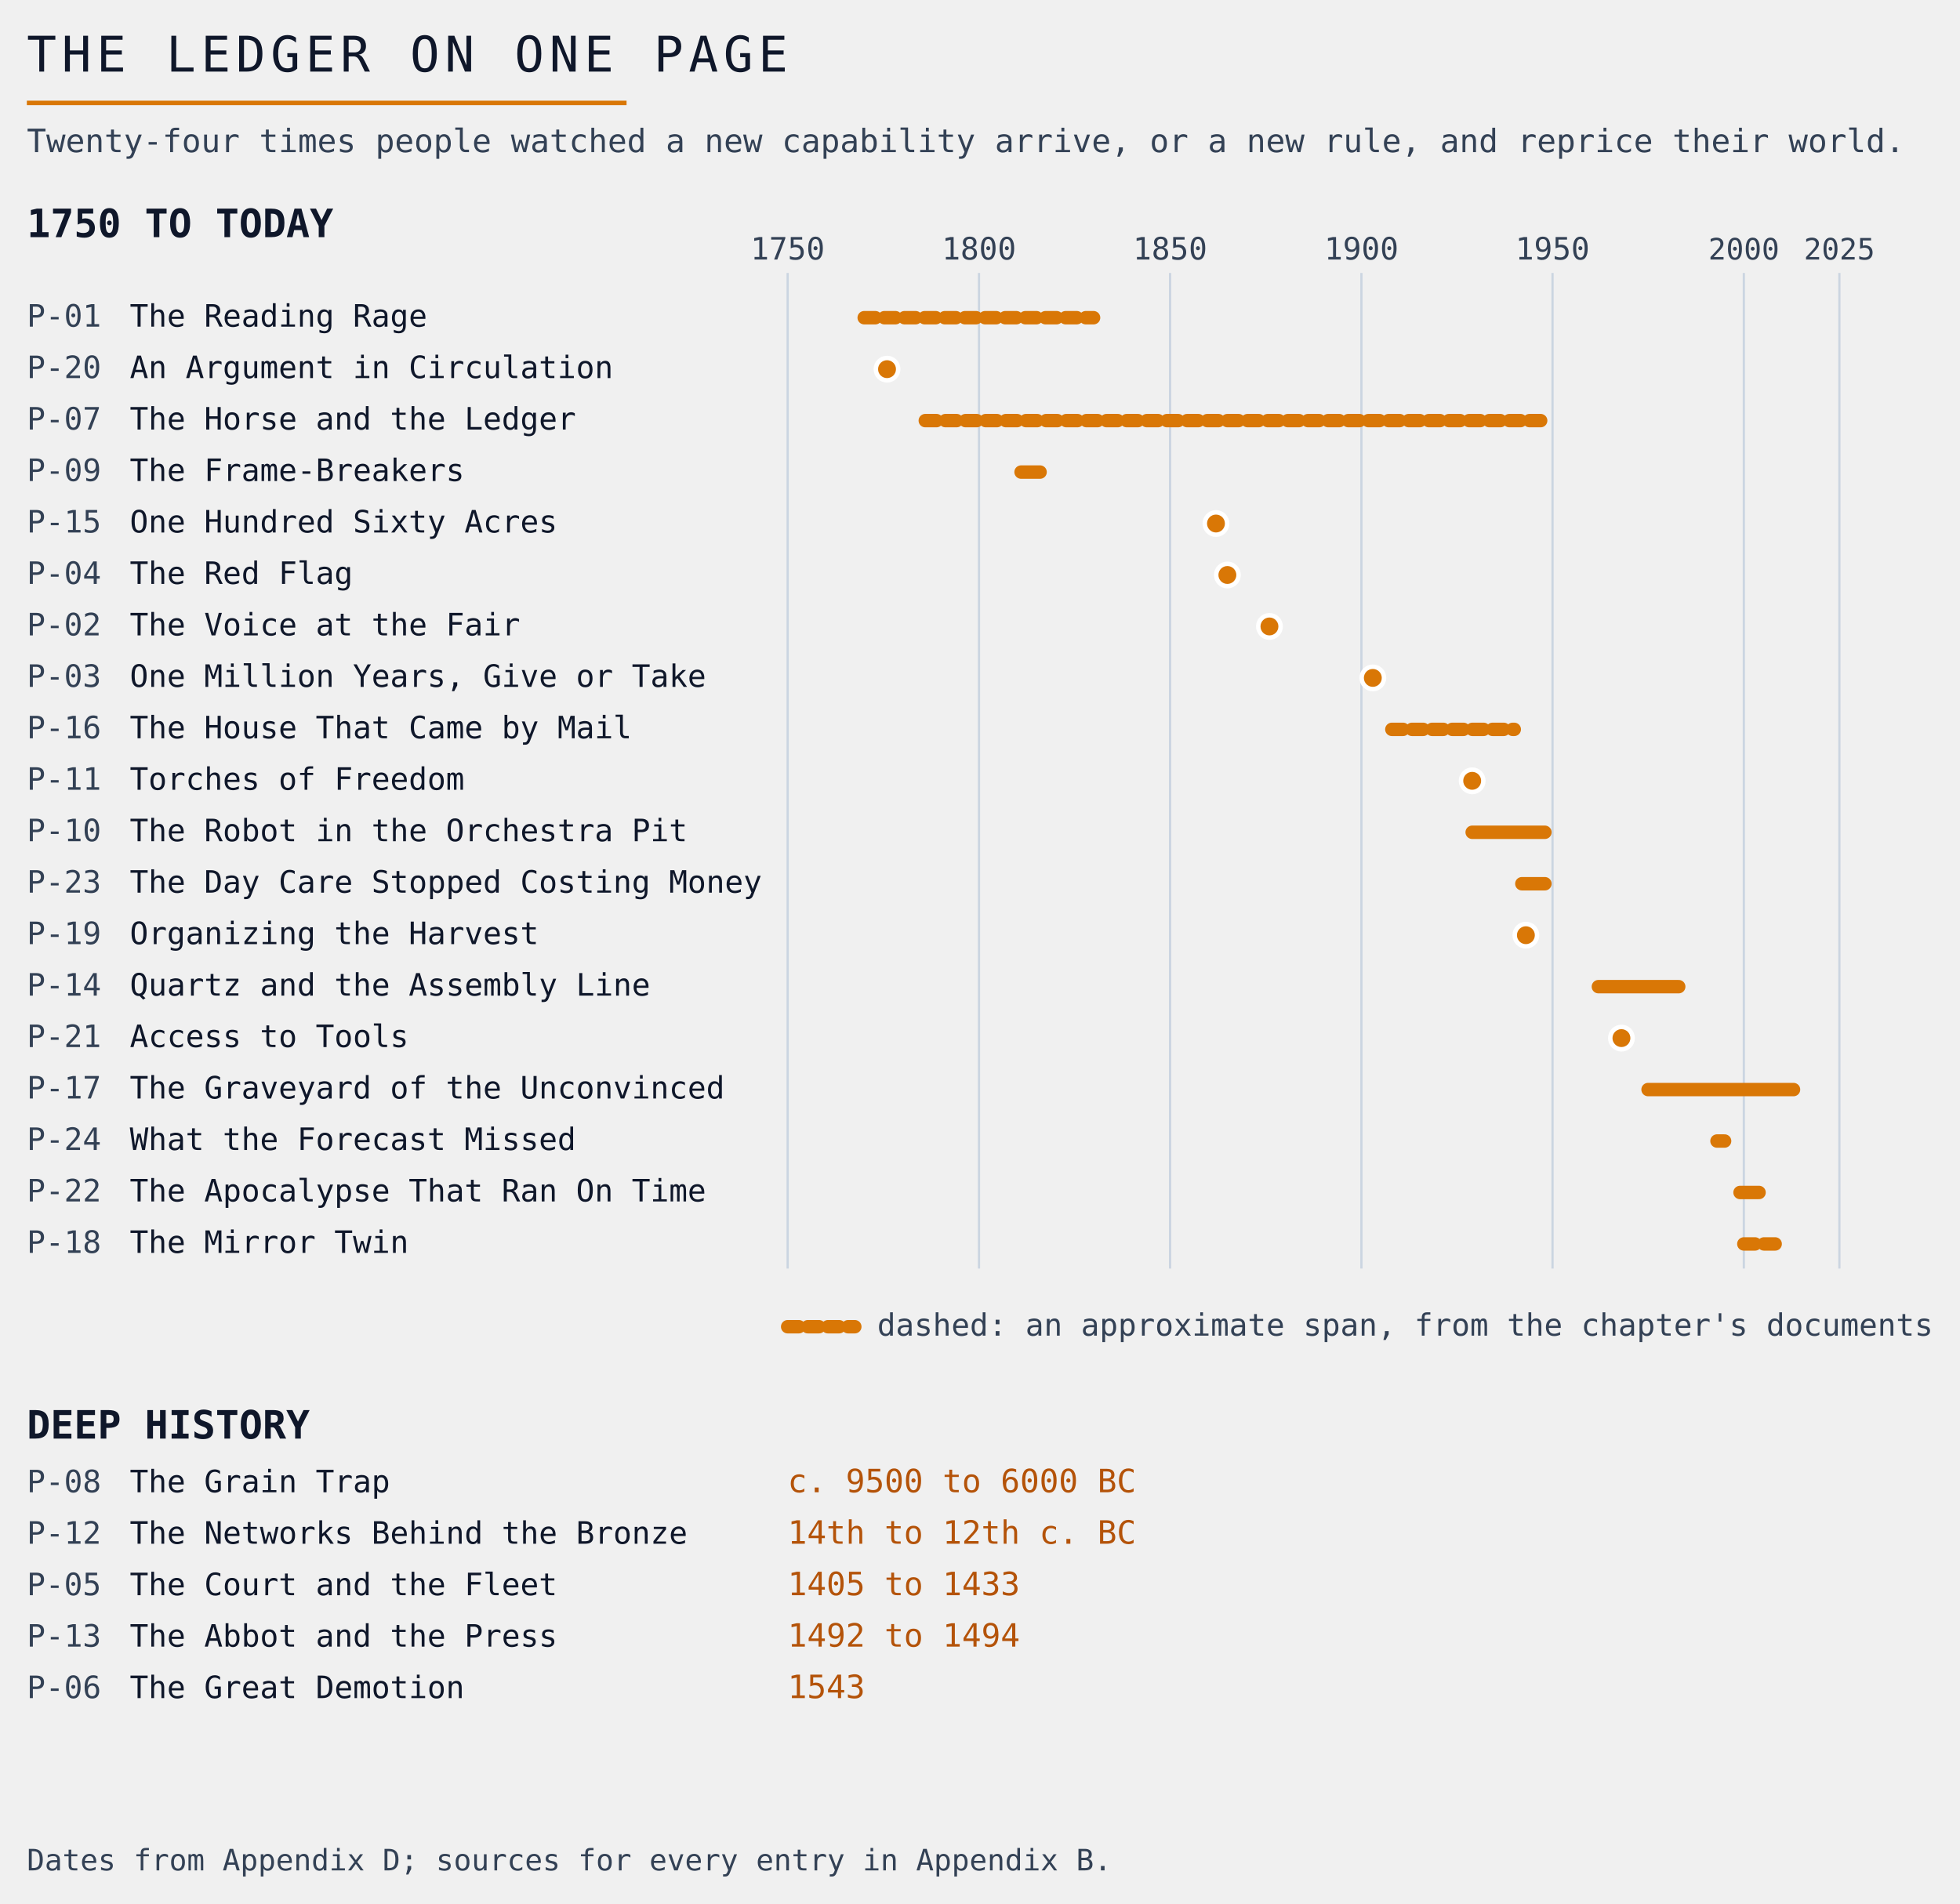
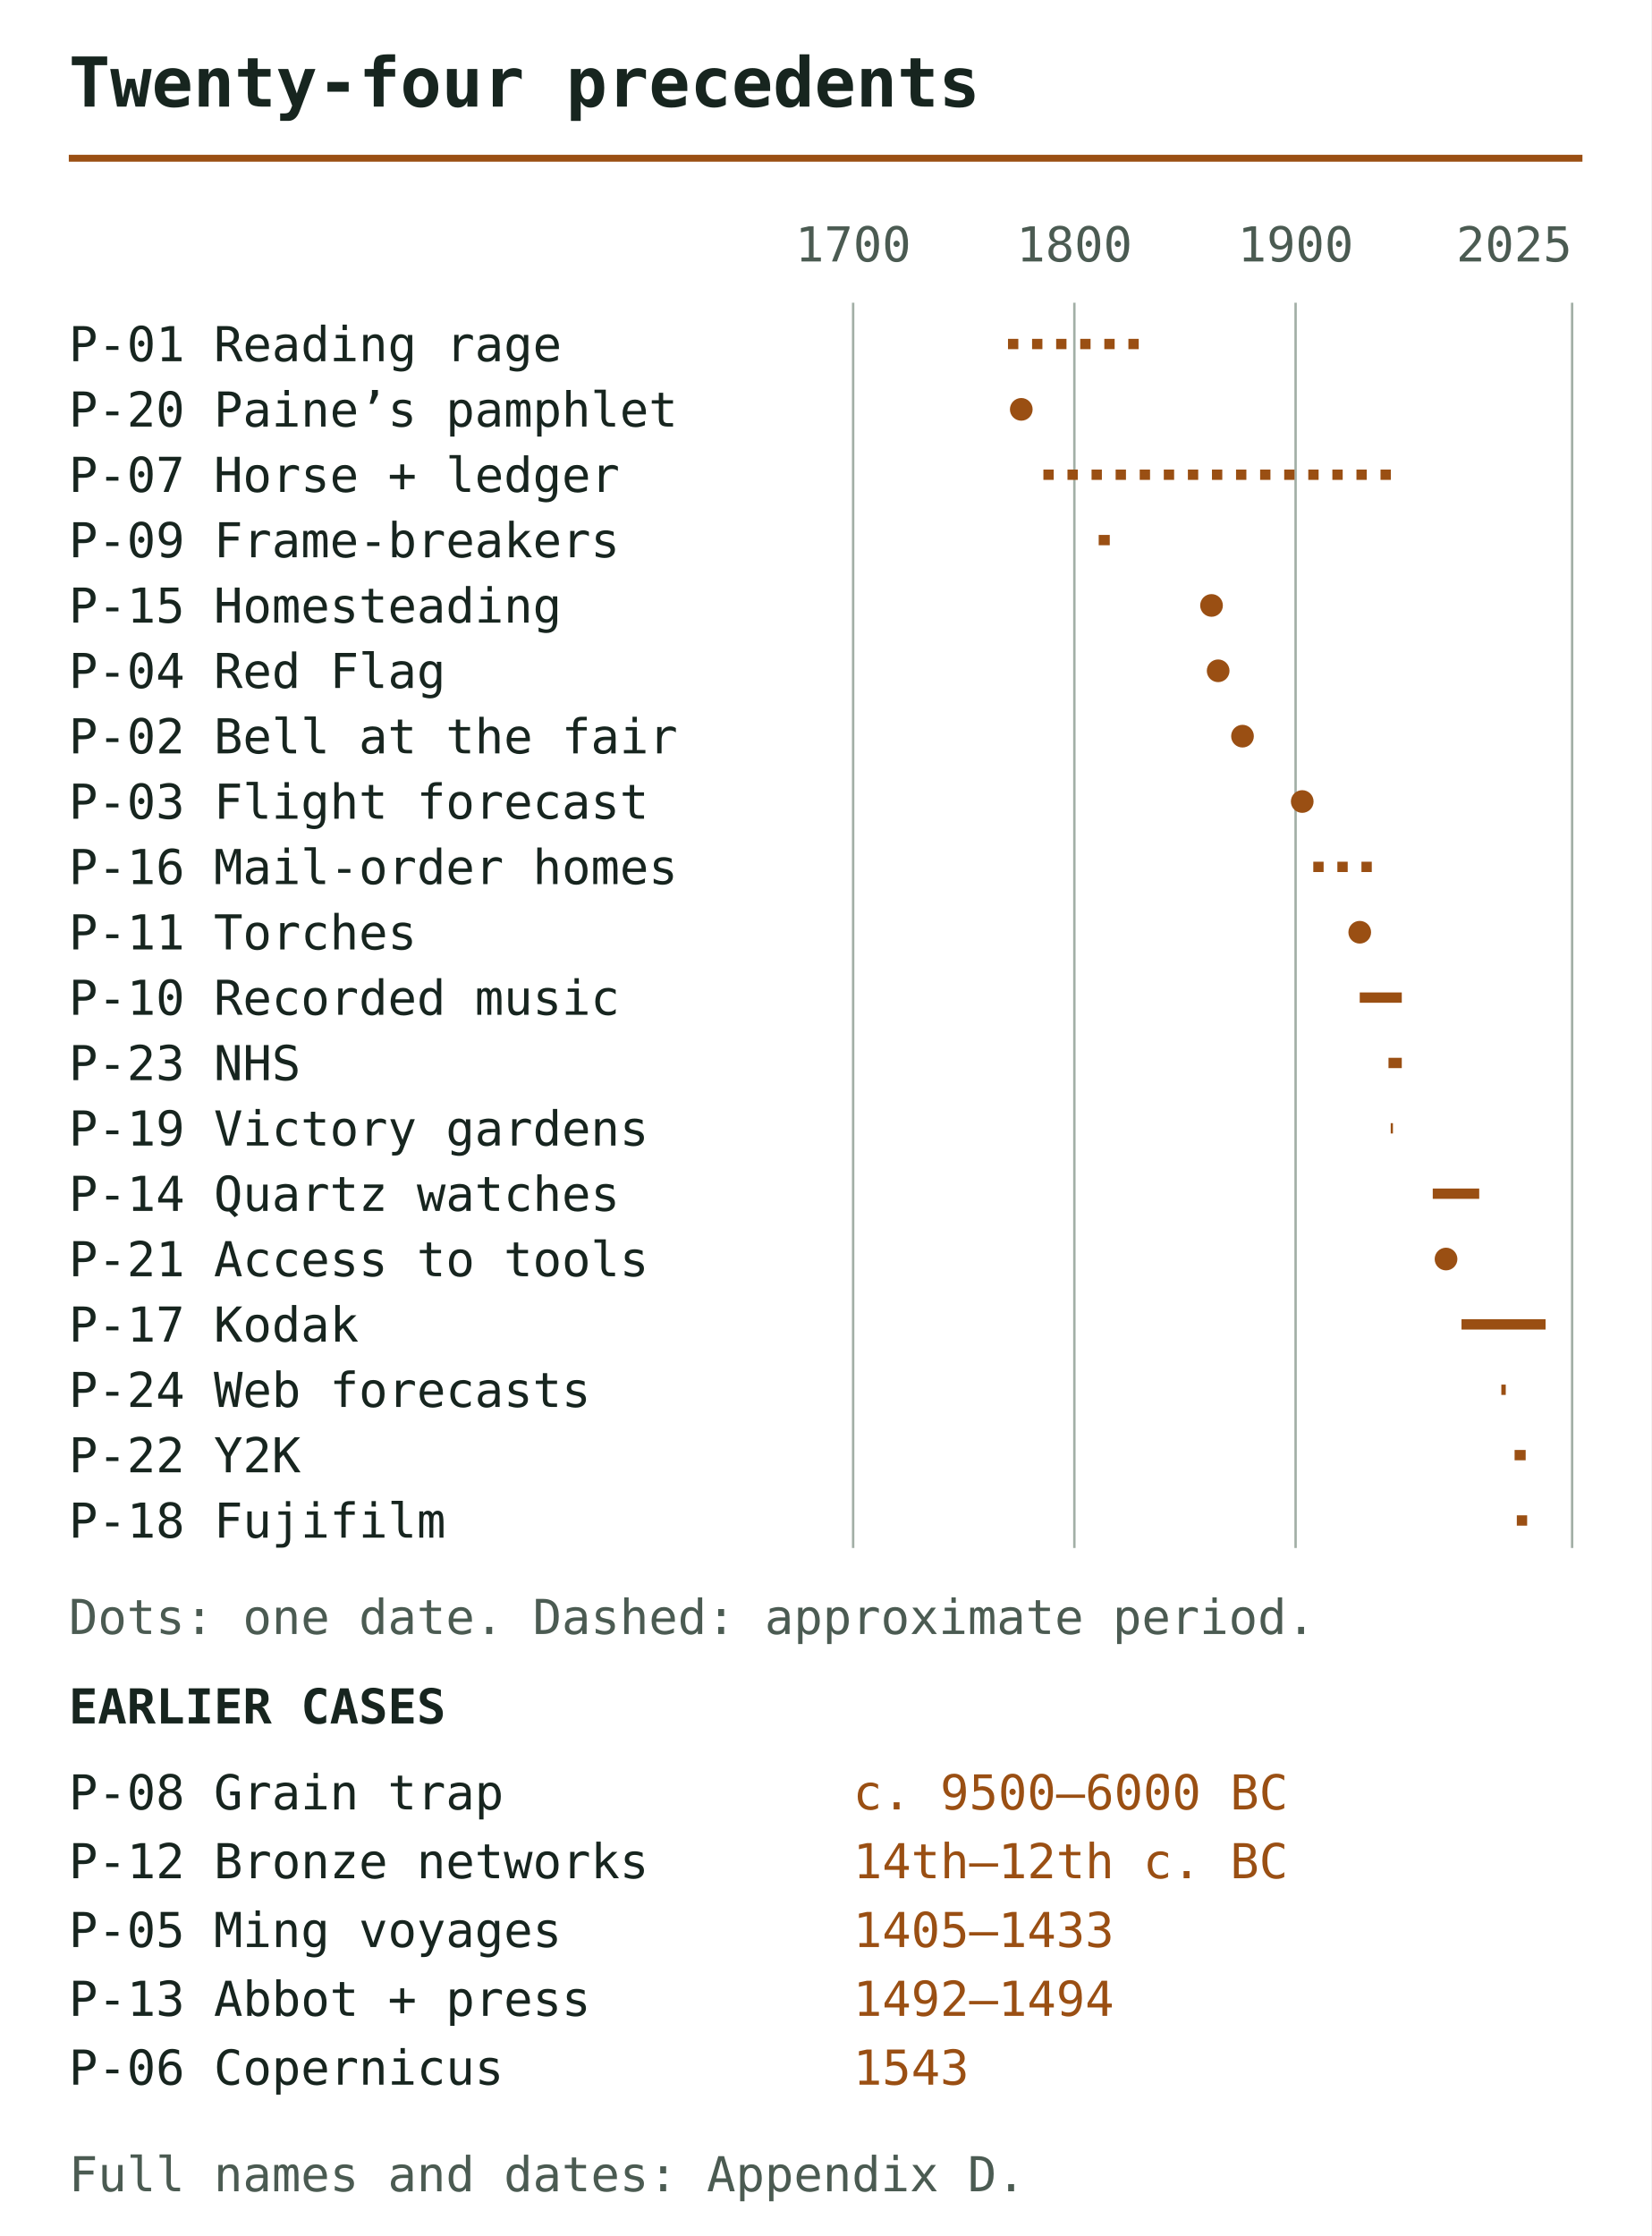
- <svg xmlns="http://www.w3.org/2000/svg" viewBox="28 14 875.9 851" font-family="'JetBrains Mono','SFMono-Regular',Menlo,Consolas,monospace" role="img" aria-label="The Ledger On One Page">
-   <text x="40" y="46" font-size="22" letter-spacing="2.32" fill="#0f172a">THE LEDGER ON ONE PAGE</text>
-   <line x1="40" y1="60" x2="308" y2="60" stroke="#d97706" stroke-width="2" />
-   <text x="40" y="82" font-size="14.37" fill="#334155">Twenty-four times people watched a new capability arrive, or a new rule, and reprice their world.</text>
-   <text x="40" y="120" font-size="17.5" font-weight="600" fill="#0f172a">1750 TO TODAY</text>
-   <line x1="380.0" y1="136" x2="380.0" y2="581" stroke="#cbd5e1" stroke-width="1" />
-   <text x="380.0" y="130" font-size="13.8" fill="#334155" text-anchor="middle">1750</text>
-   <line x1="465.5" y1="136" x2="465.5" y2="581" stroke="#cbd5e1" stroke-width="1" />
-   <text x="465.5" y="130" font-size="13.8" fill="#334155" text-anchor="middle">1800</text>
-   <line x1="550.9" y1="136" x2="550.9" y2="581" stroke="#cbd5e1" stroke-width="1" />
-   <text x="550.9" y="130" font-size="13.8" fill="#334155" text-anchor="middle">1850</text>
-   <line x1="636.4" y1="136" x2="636.4" y2="581" stroke="#cbd5e1" stroke-width="1" />
-   <text x="636.4" y="130" font-size="13.8" fill="#334155" text-anchor="middle">1900</text>
-   <line x1="721.8" y1="136" x2="721.8" y2="581" stroke="#cbd5e1" stroke-width="1" />
-   <text x="721.8" y="130" font-size="13.8" fill="#334155" text-anchor="middle">1950</text>
-   <line x1="807.3" y1="136" x2="807.3" y2="581" stroke="#cbd5e1" stroke-width="1" />
-   <text x="807.3" y="130" font-size="13.2" fill="#334155" text-anchor="middle">2000</text>
-   <line x1="850.0" y1="136" x2="850.0" y2="581" stroke="#cbd5e1" stroke-width="1" />
-   <text x="850.0" y="130" font-size="13.2" fill="#334155" text-anchor="middle">2025</text>
-   <text x="40" y="160" font-size="13.8" fill="#334155">P-01</text>
-   <text x="86" y="160" font-size="13.8" fill="#0f172a">The Reading Rage</text>
-   <line x1="414.2" y1="156" x2="516.7" y2="156" stroke="#d97706" stroke-width="6" stroke-linecap="round" stroke-dasharray="5 4" />
-   <text x="40" y="183" font-size="13.8" fill="#334155">P-20</text>
-   <text x="86" y="183" font-size="13.8" fill="#0f172a">An Argument in Circulation</text>
-   <circle cx="424.4" cy="179" r="5" fill="#d97706" stroke="#ffffff" stroke-width="2" />
-   <text x="40" y="206" font-size="13.8" fill="#334155">P-07</text>
-   <text x="86" y="206" font-size="13.8" fill="#0f172a">The Horse and the Ledger</text>
-   <line x1="441.5" y1="202" x2="720.1" y2="202" stroke="#d97706" stroke-width="6" stroke-linecap="round" stroke-dasharray="5 4" />
-   <text x="40" y="229" font-size="13.8" fill="#334155">P-09</text>
-   <text x="86" y="229" font-size="13.8" fill="#0f172a">The Frame-Breakers</text>
-   <line x1="484.3" y1="225" x2="492.8" y2="225" stroke="#d97706" stroke-width="6" stroke-linecap="round" />
-   <text x="40" y="252" font-size="13.8" fill="#334155">P-15</text>
-   <text x="86" y="252" font-size="13.8" fill="#0f172a">One Hundred Sixty Acres</text>
-   <circle cx="571.4" cy="248" r="5" fill="#d97706" stroke="#ffffff" stroke-width="2" />
-   <text x="40" y="275" font-size="13.8" fill="#334155">P-04</text>
-   <text x="86" y="275" font-size="13.8" fill="#0f172a">The Red Flag</text>
-   <circle cx="576.5" cy="271" r="5" fill="#d97706" stroke="#ffffff" stroke-width="2" />
-   <text x="40" y="298" font-size="13.8" fill="#334155">P-02</text>
-   <text x="86" y="298" font-size="13.8" fill="#0f172a">The Voice at the Fair</text>
-   <circle cx="595.3" cy="294" r="5" fill="#d97706" stroke="#ffffff" stroke-width="2" />
-   <text x="40" y="321" font-size="13.8" fill="#334155">P-03</text>
-   <text x="86" y="321" font-size="13.8" fill="#0f172a">One Million Years, Give or Take</text>
-   <circle cx="641.5" cy="317" r="5" fill="#d97706" stroke="#ffffff" stroke-width="2" />
-   <text x="40" y="344" font-size="13.8" fill="#334155">P-16</text>
-   <text x="86" y="344" font-size="13.8" fill="#0f172a">The House That Came by Mail</text>
-   <line x1="650.0" y1="340" x2="704.7" y2="340" stroke="#d97706" stroke-width="6" stroke-linecap="round" stroke-dasharray="5 4" />
-   <text x="40" y="367" font-size="13.8" fill="#334155">P-11</text>
-   <text x="86" y="367" font-size="13.8" fill="#0f172a">Torches of Freedom</text>
-   <circle cx="685.9" cy="363" r="5" fill="#d97706" stroke="#ffffff" stroke-width="2" />
-   <text x="40" y="390" font-size="13.8" fill="#334155">P-10</text>
-   <text x="86" y="390" font-size="13.8" fill="#0f172a">The Robot in the Orchestra Pit</text>
-   <line x1="685.9" y1="386" x2="718.4" y2="386" stroke="#d97706" stroke-width="6" stroke-linecap="round" />
-   <text x="40" y="413" font-size="13.8" fill="#334155">P-23</text>
-   <text x="86" y="413" font-size="13.8" fill="#0f172a">The Day Care Stopped Costing Money</text>
-   <line x1="708.1" y1="409" x2="718.4" y2="409" stroke="#d97706" stroke-width="6" stroke-linecap="round" />
-   <text x="40" y="436" font-size="13.8" fill="#334155">P-19</text>
-   <text x="86" y="436" font-size="13.8" fill="#0f172a">Organizing the Harvest</text>
-   <circle cx="709.9" cy="432" r="5" fill="#d97706" stroke="#ffffff" stroke-width="2" />
-   <text x="40" y="459" font-size="13.8" fill="#334155">P-14</text>
-   <text x="86" y="459" font-size="13.8" fill="#0f172a">Quartz and the Assembly Line</text>
-   <line x1="742.3" y1="455" x2="778.2" y2="455" stroke="#d97706" stroke-width="6" stroke-linecap="round" />
-   <text x="40" y="482" font-size="13.8" fill="#334155">P-21</text>
-   <text x="86" y="482" font-size="13.8" fill="#0f172a">Access to Tools</text>
-   <circle cx="752.6" cy="478" r="5" fill="#d97706" stroke="#ffffff" stroke-width="2" />
-   <text x="40" y="505" font-size="13.8" fill="#334155">P-17</text>
-   <text x="86" y="505" font-size="13.8" fill="#0f172a">The Graveyard of the Unconvinced</text>
-   <line x1="764.5" y1="501" x2="829.5" y2="501" stroke="#d97706" stroke-width="6" stroke-linecap="round" />
-   <text x="40" y="528" font-size="13.8" fill="#334155">P-24</text>
-   <text x="86" y="528" font-size="13.8" fill="#0f172a">What the Forecast Missed</text>
-   <line x1="795.3" y1="524" x2="798.7" y2="524" stroke="#d97706" stroke-width="6" stroke-linecap="round" />
-   <text x="40" y="551" font-size="13.8" fill="#334155">P-22</text>
-   <text x="86" y="551" font-size="13.8" fill="#0f172a">The Apocalypse That Ran On Time</text>
-   <line x1="805.6" y1="547" x2="814.1" y2="547" stroke="#d97706" stroke-width="6" stroke-linecap="round" />
-   <text x="40" y="574" font-size="13.8" fill="#334155">P-18</text>
-   <text x="86" y="574" font-size="13.8" fill="#0f172a">The Mirror Twin</text>
-   <line x1="807.3" y1="570" x2="822.7" y2="570" stroke="#d97706" stroke-width="6" stroke-linecap="round" stroke-dasharray="5 4" />
-   <line x1="380" y1="607" x2="410" y2="607" stroke="#d97706" stroke-width="6" stroke-linecap="round" stroke-dasharray="5 4" />
-   <text x="420" y="611" font-size="13.75" fill="#334155">dashed: an approximate span, from the chapter's documents</text>
-   <text x="40" y="657" font-size="17.5" font-weight="600" fill="#0f172a">DEEP HISTORY</text>
-   <text x="40" y="681" font-size="13.8" fill="#334155">P-08</text>
-   <text x="86" y="681" font-size="13.8" fill="#0f172a">The Grain Trap</text>
-   <text x="380" y="681" font-size="14.37" fill="#b45309">c. 9500 to 6000 BC</text>
-   <text x="40" y="704" font-size="13.8" fill="#334155">P-12</text>
-   <text x="86" y="704" font-size="13.8" fill="#0f172a">The Networks Behind the Bronze</text>
-   <text x="380" y="704" font-size="14.37" fill="#b45309">14th to 12th c. BC</text>
-   <text x="40" y="727" font-size="13.8" fill="#334155">P-05</text>
-   <text x="86" y="727" font-size="13.8" fill="#0f172a">The Court and the Fleet</text>
-   <text x="380" y="727" font-size="14.37" fill="#b45309">1405 to 1433</text>
-   <text x="40" y="750" font-size="13.8" fill="#334155">P-13</text>
-   <text x="86" y="750" font-size="13.8" fill="#0f172a">The Abbot and the Press</text>
-   <text x="380" y="750" font-size="14.37" fill="#b45309">1492 to 1494</text>
-   <text x="40" y="773" font-size="13.8" fill="#334155">P-06</text>
-   <text x="86" y="773" font-size="13.8" fill="#0f172a">The Great Demotion</text>
-   <text x="380" y="773" font-size="14.37" fill="#b45309">1543</text>
-   <text x="40" y="850" font-size="13.2" fill="#334155">Dates from Appendix D; sources for every entry in Appendix B.</text>
+ <svg xmlns="http://www.w3.org/2000/svg" viewBox="0 0 480 650" role="img" aria-labelledby="title desc" font-family="JetBrains Mono, monospace">
+   <rect width="480" height="650" fill="#ffffff" />
+   <text x="20" y="31" font-size="20" fill="#17251f" text-anchor="start" font-weight="600">Twenty-four precedents</text>
+   <path d="M20 46L460 46" fill="none" stroke="#9a4f13" stroke-width="2" />
+   <path d="M248.0 88L248.0 450" fill="none" stroke="#a2afa6" stroke-width="0.7" />
+   <text x="248.0" y="76" font-size="14" fill="#4b5b52" text-anchor="middle" font-weight="400">1700</text>
+   <path d="M312.308 88L312.308 450" fill="none" stroke="#a2afa6" stroke-width="0.7" />
+   <text x="312.308" y="76" font-size="14" fill="#4b5b52" text-anchor="middle" font-weight="400">1800</text>
+   <path d="M376.615 88L376.615 450" fill="none" stroke="#a2afa6" stroke-width="0.7" />
+   <text x="376.615" y="76" font-size="14" fill="#4b5b52" text-anchor="middle" font-weight="400">1900</text>
+   <path d="M457.0 88L457.0 450" fill="none" stroke="#a2afa6" stroke-width="0.7" />
+   <text x="457.0" y="76" font-size="14" fill="#4b5b52" text-anchor="end" font-weight="400">2025</text>
+   <text x="20" y="105" font-size="14" fill="#17251f" text-anchor="start" font-weight="400">P-01 Reading rage</text>
+   <path d="M293.015 100L331.6 100" fill="none" stroke="#9a4f13" stroke-width="3" stroke-dasharray="3 4" />
+   <text x="20" y="124" font-size="14" fill="#17251f" text-anchor="start" font-weight="400">P-20 Paine’s pamphlet</text>
+   <circle cx="296.874" cy="119" r="2.8" fill="#9a4f13" stroke="#9a4f13" stroke-width="1" />
+   <text x="20" y="143" font-size="14" fill="#17251f" text-anchor="start" font-weight="400">P-07 Horse + ledger</text>
+   <path d="M303.305 138L408.126 138" fill="none" stroke="#9a4f13" stroke-width="3" stroke-dasharray="3 4" />
+   <text x="20" y="162" font-size="14" fill="#17251f" text-anchor="start" font-weight="400">P-09 Frame-breakers</text>
+   <path d="M319.382 157L322.597 157" fill="none" stroke="#9a4f13" stroke-width="3" />
+   <text x="20" y="181" font-size="14" fill="#17251f" text-anchor="start" font-weight="400">P-15 Homesteading</text>
+   <circle cx="352.178" cy="176" r="2.8" fill="#9a4f13" stroke="#9a4f13" stroke-width="1" />
+   <text x="20" y="200" font-size="14" fill="#17251f" text-anchor="start" font-weight="400">P-04 Red Flag</text>
+   <circle cx="354.108" cy="195" r="2.8" fill="#9a4f13" stroke="#9a4f13" stroke-width="1" />
+   <text x="20" y="219" font-size="14" fill="#17251f" text-anchor="start" font-weight="400">P-02 Bell at the fair</text>
+   <circle cx="361.182" cy="214" r="2.8" fill="#9a4f13" stroke="#9a4f13" stroke-width="1" />
+   <text x="20" y="238" font-size="14" fill="#17251f" text-anchor="start" font-weight="400">P-03 Flight forecast</text>
+   <circle cx="378.545" cy="233" r="2.8" fill="#9a4f13" stroke="#9a4f13" stroke-width="1" />
+   <text x="20" y="257" font-size="14" fill="#17251f" text-anchor="start" font-weight="400">P-16 Mail-order homes</text>
+   <path d="M381.76 252L402.338 252" fill="none" stroke="#9a4f13" stroke-width="3" stroke-dasharray="3 4" />
+   <text x="20" y="276" font-size="14" fill="#17251f" text-anchor="start" font-weight="400">P-11 Torches</text>
+   <circle cx="395.265" cy="271" r="2.8" fill="#9a4f13" stroke="#9a4f13" stroke-width="1" />
+   <text x="20" y="295" font-size="14" fill="#17251f" text-anchor="start" font-weight="400">P-10 Recorded music</text>
+   <path d="M395.265 290L407.483 290" fill="none" stroke="#9a4f13" stroke-width="3" />
+   <text x="20" y="314" font-size="14" fill="#17251f" text-anchor="start" font-weight="400">P-23 NHS</text>
+   <path d="M403.625 309L407.483 309" fill="none" stroke="#9a4f13" stroke-width="3" />
+   <text x="20" y="333" font-size="14" fill="#17251f" text-anchor="start" font-weight="400">P-19 Victory gardens</text>
+   <path d="M404.268 328L404.911 328" fill="none" stroke="#9a4f13" stroke-width="3" />
+   <text x="20" y="352" font-size="14" fill="#17251f" text-anchor="start" font-weight="400">P-14 Quartz watches</text>
+   <path d="M416.486 347L429.991 347" fill="none" stroke="#9a4f13" stroke-width="3" />
+   <text x="20" y="371" font-size="14" fill="#17251f" text-anchor="start" font-weight="400">P-21 Access to tools</text>
+   <circle cx="420.345" cy="366" r="2.8" fill="#9a4f13" stroke="#9a4f13" stroke-width="1" />
+   <text x="20" y="390" font-size="14" fill="#17251f" text-anchor="start" font-weight="400">P-17 Kodak</text>
+   <path d="M424.846 385L449.283 385" fill="none" stroke="#9a4f13" stroke-width="3" />
+   <text x="20" y="409" font-size="14" fill="#17251f" text-anchor="start" font-weight="400">P-24 Web forecasts</text>
+   <path d="M436.422 404L437.708 404" fill="none" stroke="#9a4f13" stroke-width="3" />
+   <text x="20" y="428" font-size="14" fill="#17251f" text-anchor="start" font-weight="400">P-22 Y2K</text>
+   <path d="M440.28 423L443.495 423" fill="none" stroke="#9a4f13" stroke-width="3" />
+   <text x="20" y="447" font-size="14" fill="#17251f" text-anchor="start" font-weight="400">P-18 Fujifilm</text>
+   <path d="M440.923 442L446.711 442" fill="none" stroke="#9a4f13" stroke-width="3" stroke-dasharray="3 4" />
+   <text x="20" y="475" font-size="14" fill="#4b5b52" text-anchor="start" font-weight="400">Dots: one date. Dashed: approximate period.</text>
+   <text x="20" y="501" font-size="14" fill="#17251f" text-anchor="start" font-weight="600">EARLIER CASES</text>
+   <text x="20" y="526" font-size="14" fill="#17251f" text-anchor="start" font-weight="400">P-08 Grain trap</text>
+   <text x="248" y="526" font-size="14" fill="#9a4f13" text-anchor="start" font-weight="400">c. 9500–6000 BC</text>
+   <text x="20" y="546" font-size="14" fill="#17251f" text-anchor="start" font-weight="400">P-12 Bronze networks</text>
+   <text x="248" y="546" font-size="14" fill="#9a4f13" text-anchor="start" font-weight="400">14th–12th c. BC</text>
+   <text x="20" y="566" font-size="14" fill="#17251f" text-anchor="start" font-weight="400">P-05 Ming voyages</text>
+   <text x="248" y="566" font-size="14" fill="#9a4f13" text-anchor="start" font-weight="400">1405–1433</text>
+   <text x="20" y="586" font-size="14" fill="#17251f" text-anchor="start" font-weight="400">P-13 Abbot + press</text>
+   <text x="248" y="586" font-size="14" fill="#9a4f13" text-anchor="start" font-weight="400">1492–1494</text>
+   <text x="20" y="606" font-size="14" fill="#17251f" text-anchor="start" font-weight="400">P-06 Copernicus</text>
+   <text x="248" y="606" font-size="14" fill="#9a4f13" text-anchor="start" font-weight="400">1543</text>
+   <text x="20" y="637" font-size="14" fill="#4b5b52" text-anchor="start" font-weight="400">Full names and dates: Appendix D.</text>
</svg>
